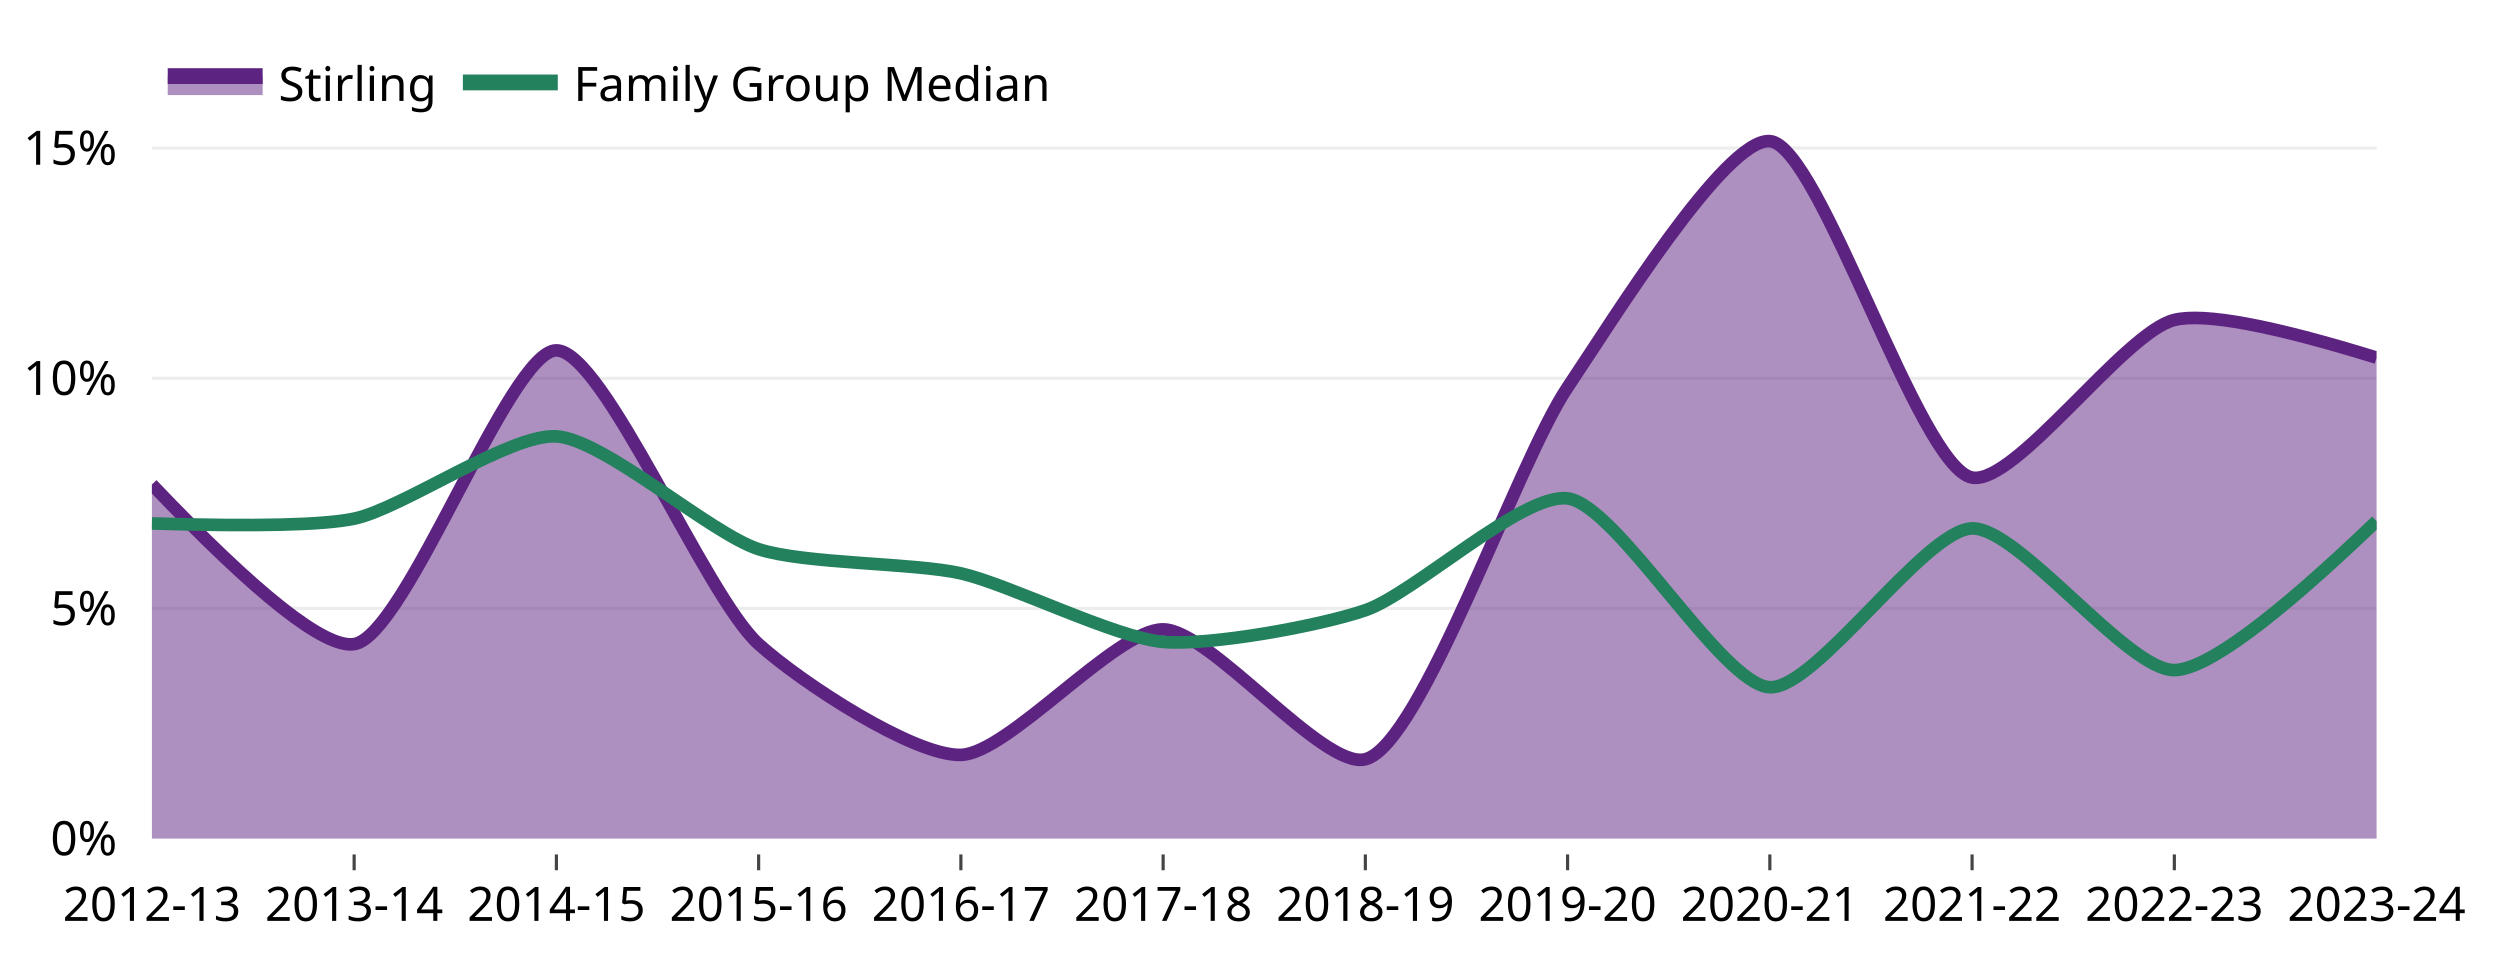
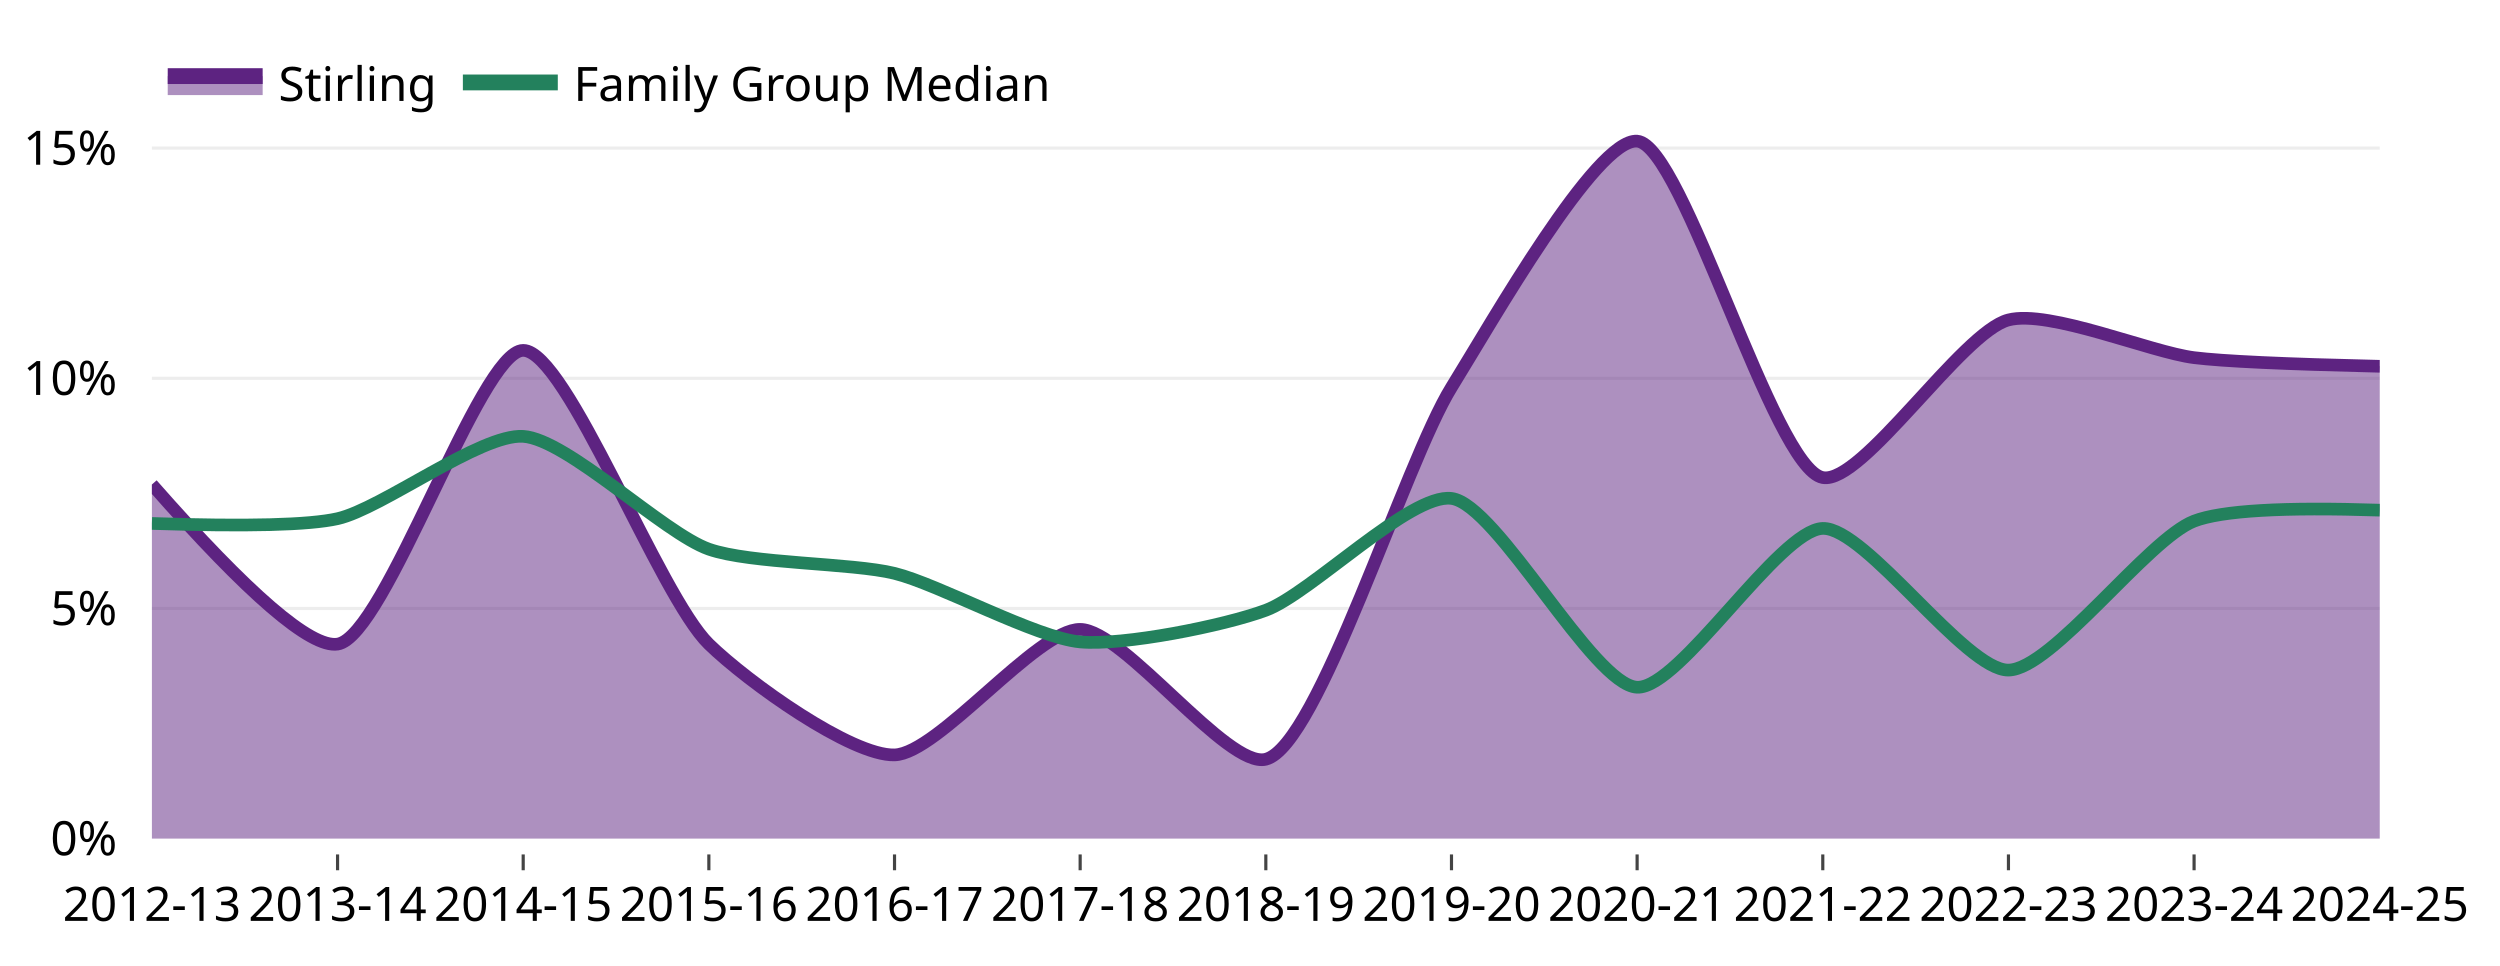
<svg xmlns="http://www.w3.org/2000/svg" class="main-svg" width="790" height="305" style="" viewBox="0 0 790 305">
  <rect x="0" y="0" width="790" height="305" style="fill: rgb(255, 255, 255); fill-opacity: 1;" />
-   <defs id="defs-db2d70">
+   <defs id="defs-068439">
    <g class="clips">
-       <clipPath id="clipdb2d70xyplot" class="plotclip">
-         <rect width="703" height="232" />
-       </clipPath>
-       <clipPath class="axesclip" id="clipdb2d70x">
-         <rect x="48" y="0" width="703" height="305" />
-       </clipPath>
-       <clipPath class="axesclip" id="clipdb2d70y">
+       <clipPath id="clip068439xyplot" class="plotclip">
+         <rect width="704" height="232" />
+       </clipPath>
+       <clipPath class="axesclip" id="clip068439x">
+         <rect x="48" y="0" width="704" height="305" />
+       </clipPath>
+       <clipPath class="axesclip" id="clip068439y">
        <rect x="0" y="33" width="790" height="232" />
      </clipPath>
-       <clipPath class="axesclip" id="clipdb2d70xy">
-         <rect x="48" y="33" width="703" height="232" />
+       <clipPath class="axesclip" id="clip068439xy">
+         <rect x="48" y="33" width="704" height="232" />
      </clipPath>
    </g>
    <g class="gradients" />
    <g class="patterns" />
  </defs>
  <g class="bglayer">
-     <rect class="bg" x="38" y="23" width="723" height="252" style="fill: rgb(0, 0, 0); fill-opacity: 0; stroke-width: 0;" />
+     <rect class="bg" x="38" y="23" width="724" height="252" style="fill: rgb(0, 0, 0); fill-opacity: 0; stroke-width: 0;" />
  </g>
  <g class="layer-below">
    <g class="imagelayer" />
    <g class="shapelayer" />
  </g>
  <g class="cartesianlayer">
    <g class="subplot xy">
      <g class="layer-subplot">
        <g class="shapelayer" />
        <g class="imagelayer" />
      </g>
      <g class="minor-gridlayer">
        <g class="x" />
        <g class="y" />
      </g>
      <g class="gridlayer">
        <g class="x">
-           <path class="xgrid crisp" transform="translate(111.91,0)" d="M0,33v232" style="stroke: rgb(255, 255, 255); stroke-opacity: 1; stroke-width: 1px;" />
-           <path class="xgrid crisp" transform="translate(175.82,0)" d="M0,33v232" style="stroke: rgb(255, 255, 255); stroke-opacity: 1; stroke-width: 1px;" />
-           <path class="xgrid crisp" transform="translate(239.73,0)" d="M0,33v232" style="stroke: rgb(255, 255, 255); stroke-opacity: 1; stroke-width: 1px;" />
-           <path class="xgrid crisp" transform="translate(303.64,0)" d="M0,33v232" style="stroke: rgb(255, 255, 255); stroke-opacity: 1; stroke-width: 1px;" />
-           <path class="xgrid crisp" transform="translate(367.55,0)" d="M0,33v232" style="stroke: rgb(255, 255, 255); stroke-opacity: 1; stroke-width: 1px;" />
-           <path class="xgrid crisp" transform="translate(431.45,0)" d="M0,33v232" style="stroke: rgb(255, 255, 255); stroke-opacity: 1; stroke-width: 1px;" />
-           <path class="xgrid crisp" transform="translate(495.36,0)" d="M0,33v232" style="stroke: rgb(255, 255, 255); stroke-opacity: 1; stroke-width: 1px;" />
-           <path class="xgrid crisp" transform="translate(559.27,0)" d="M0,33v232" style="stroke: rgb(255, 255, 255); stroke-opacity: 1; stroke-width: 1px;" />
-           <path class="xgrid crisp" transform="translate(623.18,0)" d="M0,33v232" style="stroke: rgb(255, 255, 255); stroke-opacity: 1; stroke-width: 1px;" />
-           <path class="xgrid crisp" transform="translate(687.09,0)" d="M0,33v232" style="stroke: rgb(255, 255, 255); stroke-opacity: 1; stroke-width: 1px;" />
+           <path class="xgrid crisp" transform="translate(106.67,0)" d="M0,33v232" style="stroke: rgb(255, 255, 255); stroke-opacity: 1; stroke-width: 1px;" />
+           <path class="xgrid crisp" transform="translate(165.33,0)" d="M0,33v232" style="stroke: rgb(255, 255, 255); stroke-opacity: 1; stroke-width: 1px;" />
+           <path class="xgrid crisp" transform="translate(224,0)" d="M0,33v232" style="stroke: rgb(255, 255, 255); stroke-opacity: 1; stroke-width: 1px;" />
+           <path class="xgrid crisp" transform="translate(282.67,0)" d="M0,33v232" style="stroke: rgb(255, 255, 255); stroke-opacity: 1; stroke-width: 1px;" />
+           <path class="xgrid crisp" transform="translate(341.33,0)" d="M0,33v232" style="stroke: rgb(255, 255, 255); stroke-opacity: 1; stroke-width: 1px;" />
+           <path class="xgrid crisp" transform="translate(400,0)" d="M0,33v232" style="stroke: rgb(255, 255, 255); stroke-opacity: 1; stroke-width: 1px;" />
+           <path class="xgrid crisp" transform="translate(458.67,0)" d="M0,33v232" style="stroke: rgb(255, 255, 255); stroke-opacity: 1; stroke-width: 1px;" />
+           <path class="xgrid crisp" transform="translate(517.33,0)" d="M0,33v232" style="stroke: rgb(255, 255, 255); stroke-opacity: 1; stroke-width: 1px;" />
+           <path class="xgrid crisp" transform="translate(576,0)" d="M0,33v232" style="stroke: rgb(255, 255, 255); stroke-opacity: 1; stroke-width: 1px;" />
+           <path class="xgrid crisp" transform="translate(634.67,0)" d="M0,33v232" style="stroke: rgb(255, 255, 255); stroke-opacity: 1; stroke-width: 1px;" />
+           <path class="xgrid crisp" transform="translate(693.33,0)" d="M0,33v232" style="stroke: rgb(255, 255, 255); stroke-opacity: 1; stroke-width: 1px;" />
        </g>
        <g class="y">
-           <path class="ygrid crisp" transform="translate(0,192.27)" d="M48,0h703" style="stroke: rgb(237, 237, 237); stroke-opacity: 1; stroke-width: 1px;" />
-           <path class="ygrid crisp" transform="translate(0,119.54)" d="M48,0h703" style="stroke: rgb(237, 237, 237); stroke-opacity: 1; stroke-width: 1px;" />
-           <path class="ygrid crisp" transform="translate(0,46.8)" d="M48,0h703" style="stroke: rgb(237, 237, 237); stroke-opacity: 1; stroke-width: 1px;" />
+           <path class="ygrid crisp" transform="translate(0,192.27)" d="M48,0h704" style="stroke: rgb(237, 237, 237); stroke-opacity: 1; stroke-width: 1px;" />
+           <path class="ygrid crisp" transform="translate(0,119.54)" d="M48,0h704" style="stroke: rgb(237, 237, 237); stroke-opacity: 1; stroke-width: 1px;" />
+           <path class="ygrid crisp" transform="translate(0,46.8)" d="M48,0h704" style="stroke: rgb(237, 237, 237); stroke-opacity: 1; stroke-width: 1px;" />
        </g>
      </g>
      <g class="zerolinelayer">
-         <path class="yzl zl crisp" transform="translate(0,265)" d="M48,0h703" style="stroke: rgb(255, 255, 255); stroke-opacity: 1; stroke-width: 2px;" />
+         <path class="yzl zl crisp" transform="translate(0,265)" d="M48,0h704" style="stroke: rgb(255, 255, 255); stroke-opacity: 1; stroke-width: 2px;" />
      </g>
      <g class="layer-between">
        <g class="shapelayer" />
        <g class="imagelayer" />
      </g>
      <path class="xlines-below" />
      <path class="ylines-below" />
      <g class="overlines-below" />
      <g class="xaxislayer-below" />
      <g class="yaxislayer-below" />
      <g class="overaxes-below" />
      <g class="overplot">
-         <g class="xy" transform="translate(48,33)" clip-path="url(#clipdb2d70xyplot)">
+         <g class="xy" transform="translate(48,33)" clip-path="url(#clip068439xyplot)">
          <g class="scatterlayer mlayer">
-             <g class="trace scatter trace6460b7" style="stroke-miterlimit: 2;">
+             <g class="trace scatter trace735e4c" style="stroke-miterlimit: 2;">
              <g class="fills">
                <g>
-                   <path class="js-fill" d="M703,232L0,232L0,120.1Q50.03,172.64 63.91,170.54C80.25,168.07 112.91,77.72 127.82,77.72C142.73,77.72 174.8,155.26 191.73,170.54C205.34,182.83 240.84,205.95 255.64,205.55C270.67,205.14 304.67,165.77 319.55,165.88C334.5,166 370.12,210.34 383.45,206.92C401.14,202.38 431.23,113.33 447.36,89.39C461.35,68.62 497.06,10.56 511.27,11.6C527.05,12.76 558.31,114.78 575.18,117.91C588.81,120.44 623.26,71.95 639.09,68.1Q653.27,64.65 703,80.02" style="fill: rgb(93, 35, 129); fill-opacity: 0.5; stroke-width: 0;" />
+                   <path class="js-fill" d="M704,232L0,232L0,120.1Q45.98,172.44 58.67,170.54C73.78,168.28 103.64,77.72 117.33,77.72C131.02,77.72 160.26,155.2 176,170.54C188.41,182.64 221.1,205.93 234.67,205.55C248.48,205.16 279.68,165.77 293.33,165.88C307.06,165.99 339.83,210.01 352,206.92C368.48,202.73 395.8,113.4 410.67,89.39C423.48,68.71 456.32,10.68 469.33,11.6C483.86,12.63 512.36,115.04 528,117.91C540.45,120.19 572.01,71.87 586.67,68.1C599.6,64.77 631.58,78.31 645.33,80.02Q658.95,81.71 704,82.75" style="fill: rgb(93, 35, 129); fill-opacity: 0.5; stroke-width: 0;" />
                </g>
              </g>
              <g class="errorbars" />
              <g class="lines">
-                 <path class="js-line" d="M0,120.1Q50.03,172.64 63.91,170.54C80.25,168.07 112.91,77.72 127.82,77.72C142.73,77.72 174.8,155.26 191.73,170.54C205.34,182.83 240.84,205.95 255.64,205.55C270.67,205.14 304.67,165.77 319.55,165.88C334.5,166 370.12,210.34 383.45,206.92C401.14,202.38 431.23,113.33 447.36,89.39C461.35,68.62 497.06,10.56 511.27,11.6C527.05,12.76 558.31,114.78 575.18,117.91C588.81,120.44 623.26,71.95 639.09,68.1Q653.27,64.65 703,80.02" style="vector-effect: none; fill: none; stroke: rgb(93, 35, 129); stroke-opacity: 1; stroke-width: 4px; opacity: 1;" />
+                 <path class="js-line" d="M0,120.1Q45.98,172.44 58.67,170.54C73.78,168.28 103.64,77.72 117.33,77.72C131.02,77.72 160.26,155.2 176,170.54C188.41,182.64 221.1,205.93 234.67,205.55C248.48,205.16 279.68,165.77 293.33,165.88C307.06,165.99 339.83,210.01 352,206.92C368.48,202.73 395.8,113.4 410.67,89.39C423.48,68.71 456.32,10.68 469.33,11.6C483.86,12.63 512.36,115.04 528,117.91C540.45,120.19 572.01,71.87 586.67,68.1C599.6,64.77 631.58,78.31 645.33,80.02Q658.95,81.71 704,82.75" style="vector-effect: none; fill: none; stroke: rgb(93, 35, 129); stroke-opacity: 1; stroke-width: 4px; opacity: 1;" />
              </g>
              <g class="points" />
              <g class="text" />
            </g>
-             <g class="trace scatter tracedc6b9a" style="stroke-miterlimit: 2; opacity: 1;">
+             <g class="trace scatter trace583a39" style="stroke-miterlimit: 2; opacity: 1;">
              <g class="fills" />
              <g class="errorbars" />
              <g class="lines">
-                 <path class="js-line" d="M0,132.41Q49.27,133.94 63.91,130.9C79.12,127.74 113.12,103.99 127.82,104.89C142.96,105.82 176.31,135.53 191.73,140.54C206.19,145.24 240.9,144.84 255.64,148.18C270.73,151.6 304.48,168.55 319.55,169.85C334.31,171.12 368.96,164.81 383.45,159.84C398.84,154.56 433.06,122.73 447.36,124.5C463.01,126.43 496.07,183.52 511.27,184.17C525.92,184.8 560.11,134.39 575.18,133.98C589.94,133.58 624.24,178.93 639.09,178.75Q654.07,178.57 703,131.67" style="vector-effect: none; fill: none; stroke: rgb(35, 129, 93); stroke-opacity: 1; stroke-width: 4px; opacity: 1;" />
+                 <path class="js-line" d="M0,132.41Q45.27,133.92 58.67,130.9C72.68,127.74 103.86,104.02 117.33,104.89C131.26,105.79 161.76,135.54 176,140.54C189.22,145.18 221.17,144.85 234.67,148.18C248.55,151.6 279.47,168.56 293.33,169.85C306.85,171.1 338.76,164.76 352,159.84C366.21,154.56 397.6,122.85 410.67,124.5C425.12,126.33 455.35,183.57 469.33,184.17C482.75,184.75 514.15,134.37 528,133.98C541.54,133.6 573.05,178.92 586.67,178.75C600.42,178.58 630.69,137.31 645.33,131.67Q658.27,126.69 704,128.21" style="vector-effect: none; fill: none; stroke: rgb(35, 129, 93); stroke-opacity: 1; stroke-width: 4px; opacity: 1;" />
              </g>
              <g class="points" />
              <g class="text" />
            </g>
          </g>
        </g>
      </g>
      <g class="zerolinelayer-above" />
      <path class="xlines-above crisp" d="" style="fill: none; stroke-width: 1px; stroke: rgb(0, 0, 0); stroke-opacity: 0;" />
      <path class="ylines-above crisp" d="M0,0" style="fill: none;" />
      <g class="overlines-above" />
      <g class="xaxislayer-above">
-         <path class="xtick ticks crisp" d="M0,275v-5" transform="translate(111.91,0)" style="stroke: rgb(68, 68, 68); stroke-opacity: 1; stroke-width: 1px;" />
-         <path class="xtick ticks crisp" d="M0,275v-5" transform="translate(175.82,0)" style="stroke: rgb(68, 68, 68); stroke-opacity: 1; stroke-width: 1px;" />
-         <path class="xtick ticks crisp" d="M0,275v-5" transform="translate(239.73,0)" style="stroke: rgb(68, 68, 68); stroke-opacity: 1; stroke-width: 1px;" />
-         <path class="xtick ticks crisp" d="M0,275v-5" transform="translate(303.64,0)" style="stroke: rgb(68, 68, 68); stroke-opacity: 1; stroke-width: 1px;" />
-         <path class="xtick ticks crisp" d="M0,275v-5" transform="translate(367.55,0)" style="stroke: rgb(68, 68, 68); stroke-opacity: 1; stroke-width: 1px;" />
-         <path class="xtick ticks crisp" d="M0,275v-5" transform="translate(431.45,0)" style="stroke: rgb(68, 68, 68); stroke-opacity: 1; stroke-width: 1px;" />
-         <path class="xtick ticks crisp" d="M0,275v-5" transform="translate(495.36,0)" style="stroke: rgb(68, 68, 68); stroke-opacity: 1; stroke-width: 1px;" />
-         <path class="xtick ticks crisp" d="M0,275v-5" transform="translate(559.27,0)" style="stroke: rgb(68, 68, 68); stroke-opacity: 1; stroke-width: 1px;" />
-         <path class="xtick ticks crisp" d="M0,275v-5" transform="translate(623.18,0)" style="stroke: rgb(68, 68, 68); stroke-opacity: 1; stroke-width: 1px;" />
-         <path class="xtick ticks crisp" d="M0,275v-5" transform="translate(687.09,0)" style="stroke: rgb(68, 68, 68); stroke-opacity: 1; stroke-width: 1px;" />
+         <path class="xtick ticks crisp" d="M0,275v-5" transform="translate(106.67,0)" style="stroke: rgb(68, 68, 68); stroke-opacity: 1; stroke-width: 1px;" />
+         <path class="xtick ticks crisp" d="M0,275v-5" transform="translate(165.33,0)" style="stroke: rgb(68, 68, 68); stroke-opacity: 1; stroke-width: 1px;" />
+         <path class="xtick ticks crisp" d="M0,275v-5" transform="translate(224,0)" style="stroke: rgb(68, 68, 68); stroke-opacity: 1; stroke-width: 1px;" />
+         <path class="xtick ticks crisp" d="M0,275v-5" transform="translate(282.67,0)" style="stroke: rgb(68, 68, 68); stroke-opacity: 1; stroke-width: 1px;" />
+         <path class="xtick ticks crisp" d="M0,275v-5" transform="translate(341.33,0)" style="stroke: rgb(68, 68, 68); stroke-opacity: 1; stroke-width: 1px;" />
+         <path class="xtick ticks crisp" d="M0,275v-5" transform="translate(400,0)" style="stroke: rgb(68, 68, 68); stroke-opacity: 1; stroke-width: 1px;" />
+         <path class="xtick ticks crisp" d="M0,275v-5" transform="translate(458.67,0)" style="stroke: rgb(68, 68, 68); stroke-opacity: 1; stroke-width: 1px;" />
+         <path class="xtick ticks crisp" d="M0,275v-5" transform="translate(517.33,0)" style="stroke: rgb(68, 68, 68); stroke-opacity: 1; stroke-width: 1px;" />
+         <path class="xtick ticks crisp" d="M0,275v-5" transform="translate(576,0)" style="stroke: rgb(68, 68, 68); stroke-opacity: 1; stroke-width: 1px;" />
+         <path class="xtick ticks crisp" d="M0,275v-5" transform="translate(634.67,0)" style="stroke: rgb(68, 68, 68); stroke-opacity: 1; stroke-width: 1px;" />
+         <path class="xtick ticks crisp" d="M0,275v-5" transform="translate(693.33,0)" style="stroke: rgb(68, 68, 68); stroke-opacity: 1; stroke-width: 1px;" />
        <g class="xtick">
          <text text-anchor="middle" x="0" y="291" transform="translate(48,0)" style="font-family: 'Segoe UI Semibold'; font-size: 15px; fill: rgb(0, 0, 0); fill-opacity: 1; white-space: pre;">2012-13</text>
        </g>
        <g class="xtick">
-           <text text-anchor="middle" x="0" y="291" transform="translate(111.91,0)" style="font-family: 'Segoe UI Semibold'; font-size: 15px; fill: rgb(0, 0, 0); fill-opacity: 1; white-space: pre;">2013-14</text>
-         </g>
-         <g class="xtick">
-           <text text-anchor="middle" x="0" y="291" transform="translate(175.82,0)" style="font-family: 'Segoe UI Semibold'; font-size: 15px; fill: rgb(0, 0, 0); fill-opacity: 1; white-space: pre;">2014-15</text>
-         </g>
-         <g class="xtick">
-           <text text-anchor="middle" x="0" y="291" transform="translate(239.73,0)" style="font-family: 'Segoe UI Semibold'; font-size: 15px; fill: rgb(0, 0, 0); fill-opacity: 1; white-space: pre;">2015-16</text>
-         </g>
-         <g class="xtick">
-           <text text-anchor="middle" x="0" y="291" transform="translate(303.64,0)" style="font-family: 'Segoe UI Semibold'; font-size: 15px; fill: rgb(0, 0, 0); fill-opacity: 1; white-space: pre;">2016-17</text>
-         </g>
-         <g class="xtick">
-           <text text-anchor="middle" x="0" y="291" transform="translate(367.55,0)" style="font-family: 'Segoe UI Semibold'; font-size: 15px; fill: rgb(0, 0, 0); fill-opacity: 1; white-space: pre;">2017-18</text>
-         </g>
-         <g class="xtick">
-           <text text-anchor="middle" x="0" y="291" transform="translate(431.45,0)" style="font-family: 'Segoe UI Semibold'; font-size: 15px; fill: rgb(0, 0, 0); fill-opacity: 1; white-space: pre;">2018-19</text>
-         </g>
-         <g class="xtick">
-           <text text-anchor="middle" x="0" y="291" transform="translate(495.36,0)" style="font-family: 'Segoe UI Semibold'; font-size: 15px; fill: rgb(0, 0, 0); fill-opacity: 1; white-space: pre;">2019-20</text>
-         </g>
-         <g class="xtick">
-           <text text-anchor="middle" x="0" y="291" transform="translate(559.27,0)" style="font-family: 'Segoe UI Semibold'; font-size: 15px; fill: rgb(0, 0, 0); fill-opacity: 1; white-space: pre;">2020-21</text>
-         </g>
-         <g class="xtick">
-           <text text-anchor="middle" x="0" y="291" transform="translate(623.18,0)" style="font-family: 'Segoe UI Semibold'; font-size: 15px; fill: rgb(0, 0, 0); fill-opacity: 1; white-space: pre;">2021-22</text>
-         </g>
-         <g class="xtick">
-           <text text-anchor="middle" x="0" y="291" transform="translate(687.09,0)" style="font-family: 'Segoe UI Semibold'; font-size: 15px; fill: rgb(0, 0, 0); fill-opacity: 1; white-space: pre;">2022-23</text>
-         </g>
-         <g class="xtick">
-           <text text-anchor="middle" x="0" y="291" transform="translate(751,0)" style="font-family: 'Segoe UI Semibold'; font-size: 15px; fill: rgb(0, 0, 0); fill-opacity: 1; white-space: pre;">2023-24</text>
+           <text text-anchor="middle" x="0" y="291" transform="translate(106.67,0)" style="font-family: 'Segoe UI Semibold'; font-size: 15px; fill: rgb(0, 0, 0); fill-opacity: 1; white-space: pre;">2013-14</text>
+         </g>
+         <g class="xtick">
+           <text text-anchor="middle" x="0" y="291" transform="translate(165.33,0)" style="font-family: 'Segoe UI Semibold'; font-size: 15px; fill: rgb(0, 0, 0); fill-opacity: 1; white-space: pre;">2014-15</text>
+         </g>
+         <g class="xtick">
+           <text text-anchor="middle" x="0" y="291" transform="translate(224,0)" style="font-family: 'Segoe UI Semibold'; font-size: 15px; fill: rgb(0, 0, 0); fill-opacity: 1; white-space: pre;">2015-16</text>
+         </g>
+         <g class="xtick">
+           <text text-anchor="middle" x="0" y="291" transform="translate(282.67,0)" style="font-family: 'Segoe UI Semibold'; font-size: 15px; fill: rgb(0, 0, 0); fill-opacity: 1; white-space: pre;">2016-17</text>
+         </g>
+         <g class="xtick">
+           <text text-anchor="middle" x="0" y="291" transform="translate(341.33,0)" style="font-family: 'Segoe UI Semibold'; font-size: 15px; fill: rgb(0, 0, 0); fill-opacity: 1; white-space: pre;">2017-18</text>
+         </g>
+         <g class="xtick">
+           <text text-anchor="middle" x="0" y="291" transform="translate(400,0)" style="font-family: 'Segoe UI Semibold'; font-size: 15px; fill: rgb(0, 0, 0); fill-opacity: 1; white-space: pre;">2018-19</text>
+         </g>
+         <g class="xtick">
+           <text text-anchor="middle" x="0" y="291" transform="translate(458.67,0)" style="font-family: 'Segoe UI Semibold'; font-size: 15px; fill: rgb(0, 0, 0); fill-opacity: 1; white-space: pre;">2019-20</text>
+         </g>
+         <g class="xtick">
+           <text text-anchor="middle" x="0" y="291" transform="translate(517.33,0)" style="font-family: 'Segoe UI Semibold'; font-size: 15px; fill: rgb(0, 0, 0); fill-opacity: 1; white-space: pre;">2020-21</text>
+         </g>
+         <g class="xtick">
+           <text text-anchor="middle" x="0" y="291" transform="translate(576,0)" style="font-family: 'Segoe UI Semibold'; font-size: 15px; fill: rgb(0, 0, 0); fill-opacity: 1; white-space: pre;">2021-22</text>
+         </g>
+         <g class="xtick">
+           <text text-anchor="middle" x="0" y="291" transform="translate(634.67,0)" style="font-family: 'Segoe UI Semibold'; font-size: 15px; fill: rgb(0, 0, 0); fill-opacity: 1; white-space: pre;">2022-23</text>
+         </g>
+         <g class="xtick">
+           <text text-anchor="middle" x="0" y="291" transform="translate(693.33,0)" style="font-family: 'Segoe UI Semibold'; font-size: 15px; fill: rgb(0, 0, 0); fill-opacity: 1; white-space: pre;">2023-24</text>
+         </g>
+         <g class="xtick">
+           <text text-anchor="middle" x="0" y="291" transform="translate(752,0)" style="font-family: 'Segoe UI Semibold'; font-size: 15px; fill: rgb(0, 0, 0); fill-opacity: 1; white-space: pre;">2024-25</text>
        </g>
      </g>
      <g class="yaxislayer-above">
        <g class="ytick">
          <text text-anchor="end" x="37" y="5.25" transform="translate(0,265)" style="font-family: 'Segoe UI Semibold'; font-size: 15px; fill: rgb(0, 0, 0); fill-opacity: 1; white-space: pre;">0%</text>
        </g>
        <g class="ytick">
          <text text-anchor="end" x="37" y="5.25" style="font-family: 'Segoe UI Semibold'; font-size: 15px; fill: rgb(0, 0, 0); fill-opacity: 1; white-space: pre;" transform="translate(0,192.27)">5%</text>
        </g>
        <g class="ytick">
          <text text-anchor="end" x="37" y="5.25" style="font-family: 'Segoe UI Semibold'; font-size: 15px; fill: rgb(0, 0, 0); fill-opacity: 1; white-space: pre;" transform="translate(0,119.54)">10%</text>
        </g>
        <g class="ytick">
          <text text-anchor="end" x="37" y="5.25" style="font-family: 'Segoe UI Semibold'; font-size: 15px; fill: rgb(0, 0, 0); fill-opacity: 1; white-space: pre;" transform="translate(0,46.8)">15%</text>
        </g>
      </g>
      <g class="overaxes-above" />
    </g>
  </g>
  <g class="polarlayer" />
  <g class="smithlayer" />
  <g class="ternarylayer" />
  <g class="geolayer" />
  <g class="funnelarealayer" />
  <g class="pielayer" />
  <g class="iciclelayer" />
  <g class="treemaplayer" />
  <g class="sunburstlayer" />
  <g class="glimages" />
-   <defs id="topdefs-db2d70">
+   <defs id="topdefs-068439">
    <g class="clips" />
-     <clipPath id="legenddb2d70">
+     <clipPath id="legend068439">
      <rect width="285" height="33" x="0" y="0" />
    </clipPath>
  </defs>
  <g class="layer-above">
    <g class="imagelayer" />
    <g class="shapelayer" />
  </g>
  <g class="infolayer">
    <g class="legend" pointer-events="all" transform="translate(48,9.8)">
      <rect class="bg" shape-rendering="crispEdges" style="stroke: rgb(68, 68, 68); stroke-opacity: 1; fill: rgb(0, 0, 0); fill-opacity: 0; stroke-width: 0px;" width="285" height="33" x="0" y="0" />
-       <g class="scrollbox" transform="" clip-path="url(#legenddb2d70)">
+       <g class="scrollbox" transform="" clip-path="url(#legend068439)">
        <g class="groups">
          <g class="traces" transform="translate(0,16.25)" style="opacity: 1;">
            <text class="legendtext" text-anchor="start" x="40" y="5.85" style="font-family: 'Segoe UI Semibold'; font-size: 15px; fill: rgb(0, 0, 0); fill-opacity: 1; white-space: pre;">Stirling</text>
            <g class="layers">
              <g class="legendfill">
                <path class="js-fill" d="M5,-2h30v6h-30z" style="stroke-width: 0; fill: rgb(93, 35, 129); fill-opacity: 0.5;" />
              </g>
              <g class="legendlines">
                <path class="js-line" d="M5,-2h30" style="fill: none; stroke: rgb(93, 35, 129); stroke-opacity: 1; stroke-width: 5px;" />
              </g>
              <g class="legendsymbols">
                <g class="legendpoints" />
              </g>
            </g>
            <rect class="legendtoggle" x="0" y="-11.25" width="90.766" height="22.5" style="fill: rgb(0, 0, 0); fill-opacity: 0;" />
          </g>
          <g class="traces" transform="translate(93.26562,16.25)" style="opacity: 1;">
            <text class="legendtext" text-anchor="start" x="40" y="5.85" style="font-family: 'Segoe UI Semibold'; font-size: 15px; fill: rgb(0, 0, 0); fill-opacity: 1; white-space: pre;">Family Group Median</text>
            <g class="layers" style="opacity: 1;">
              <g class="legendfill" />
              <g class="legendlines">
                <path class="js-line" d="M5,0h30" style="fill: none; stroke: rgb(35, 129, 93); stroke-opacity: 1; stroke-width: 5px;" />
              </g>
              <g class="legendsymbols">
                <g class="legendpoints" />
              </g>
            </g>
            <rect class="legendtoggle" x="0" y="-11.25" width="188.602" height="22.5" style="fill: rgb(0, 0, 0); fill-opacity: 0;" />
          </g>
        </g>
      </g>
      <rect class="scrollbar" rx="20" ry="3" width="0" height="0" style="fill: rgb(128, 139, 164); fill-opacity: 1;" x="0" y="0" />
    </g>
    <g class="g-gtitle" />
    <g class="g-xtitle" />
    <g class="g-ytitle" />
  </g>
</svg>
